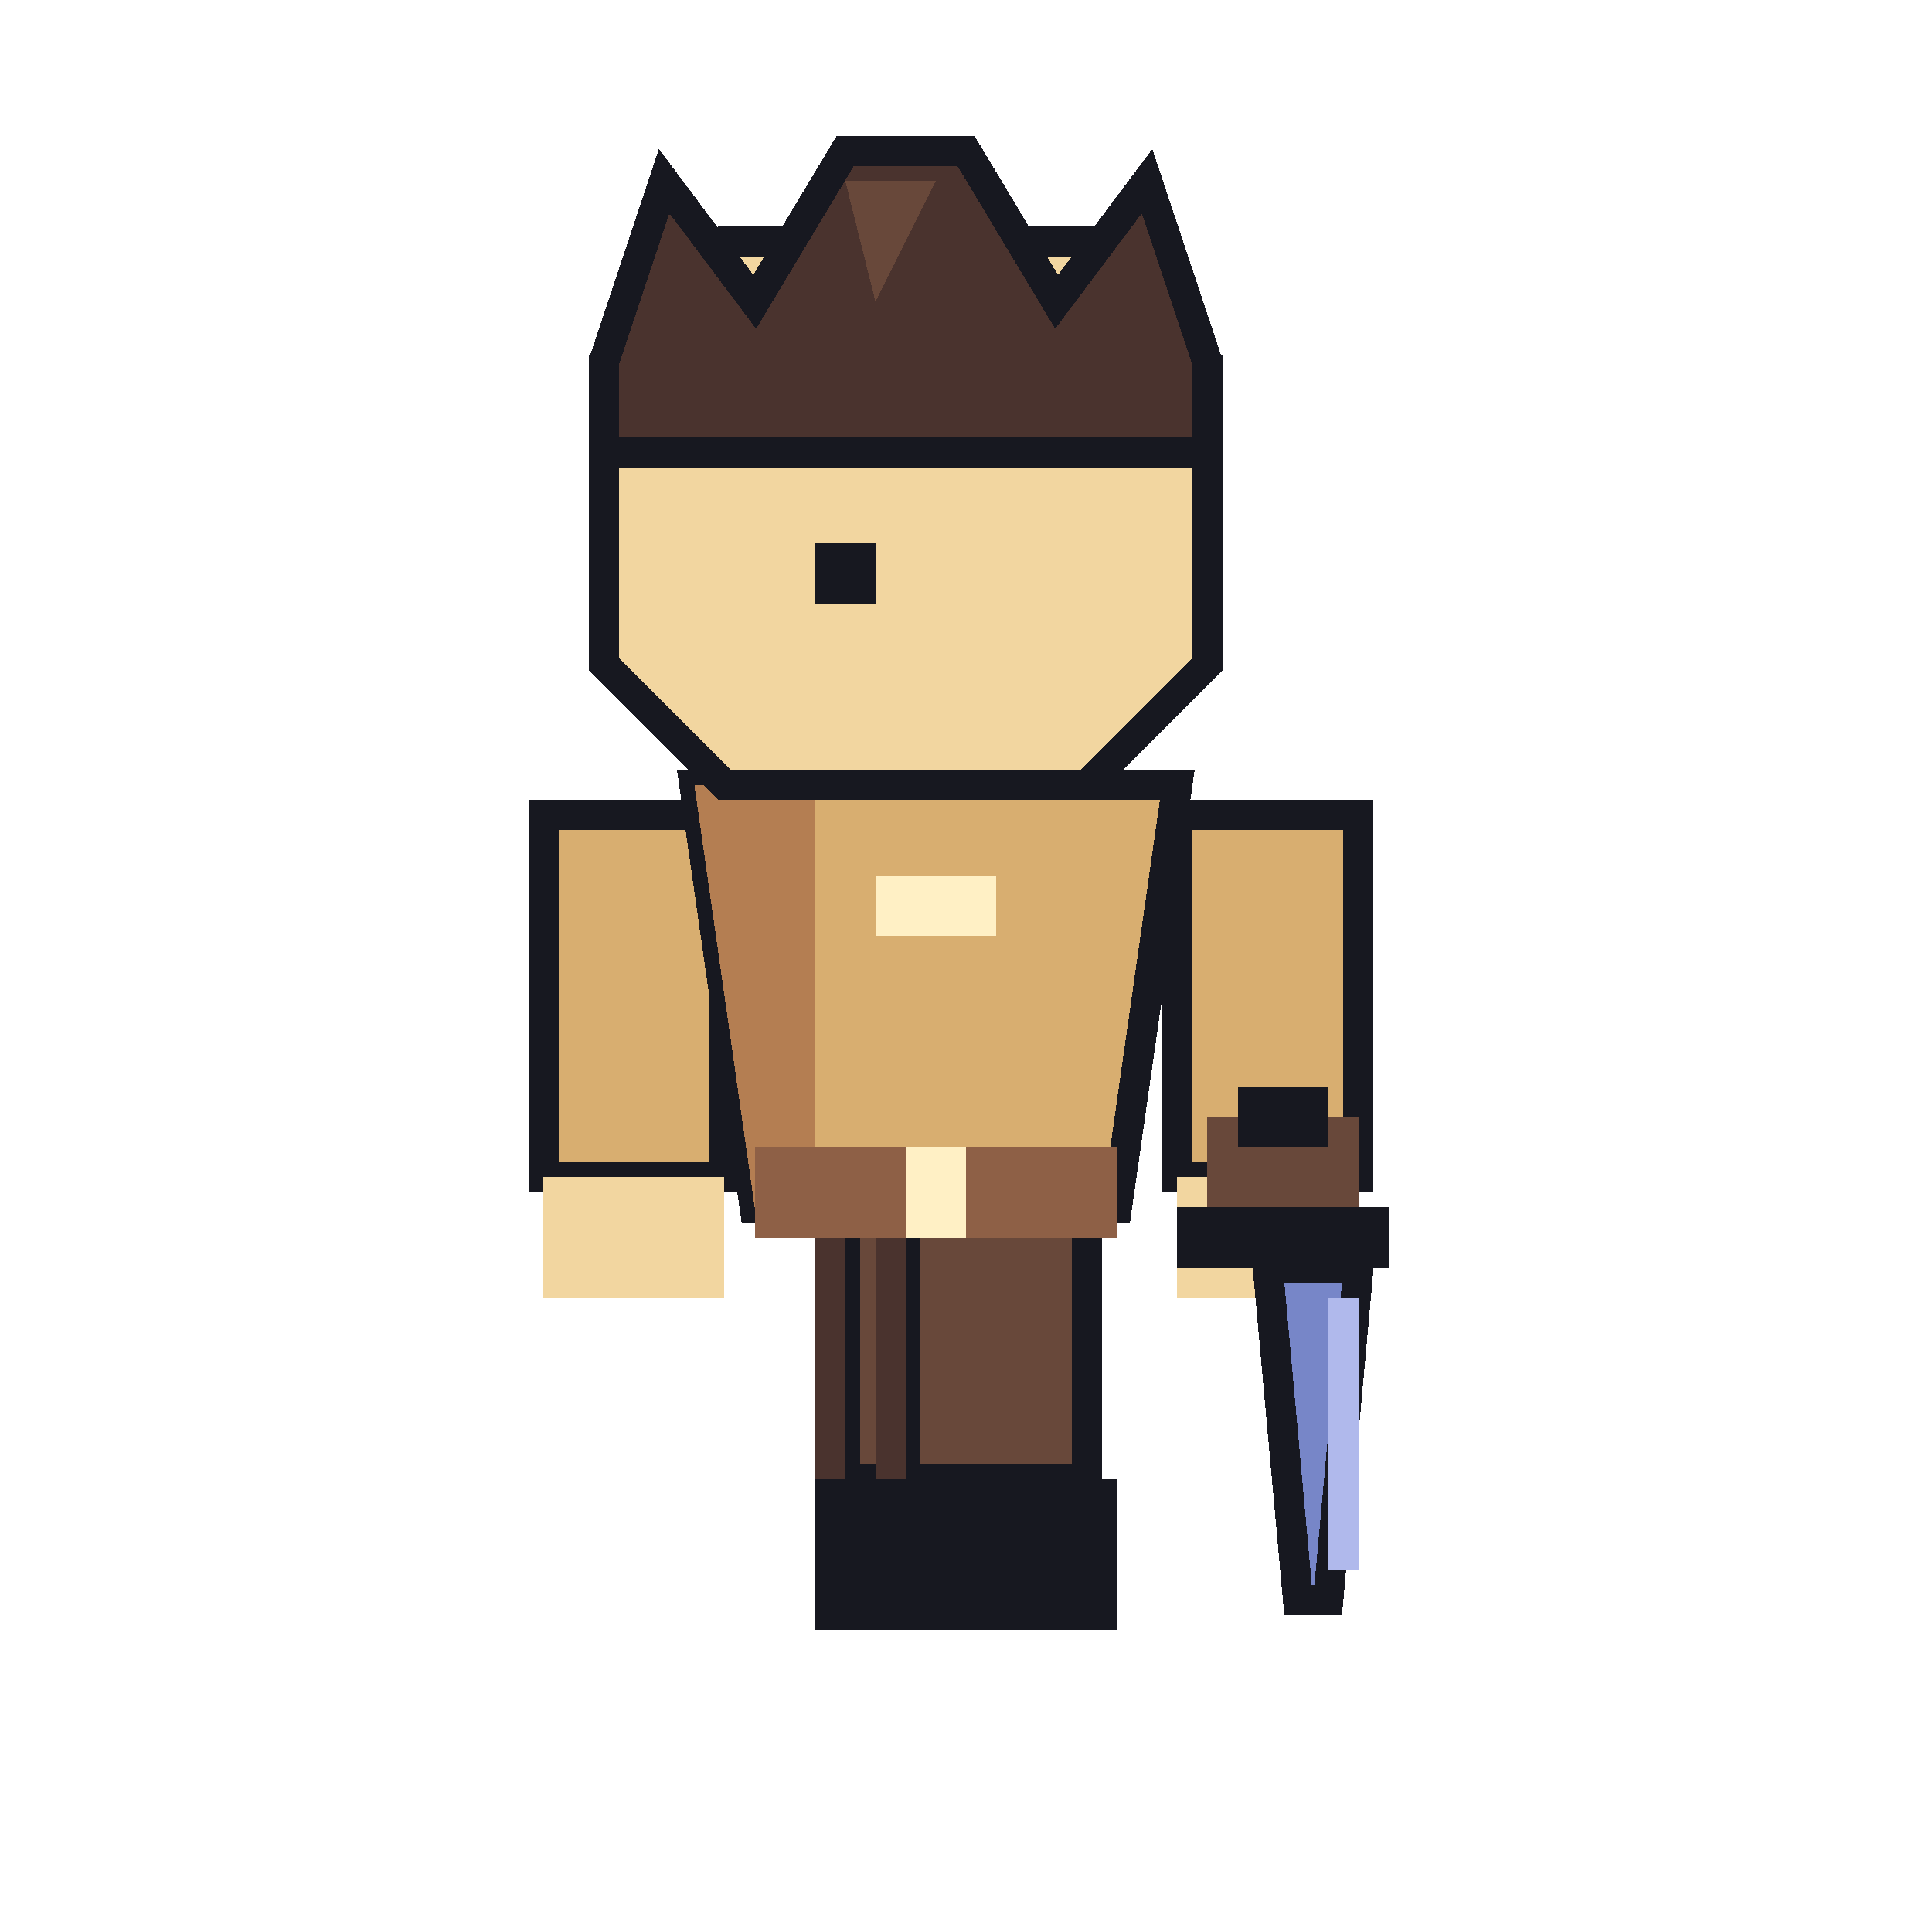
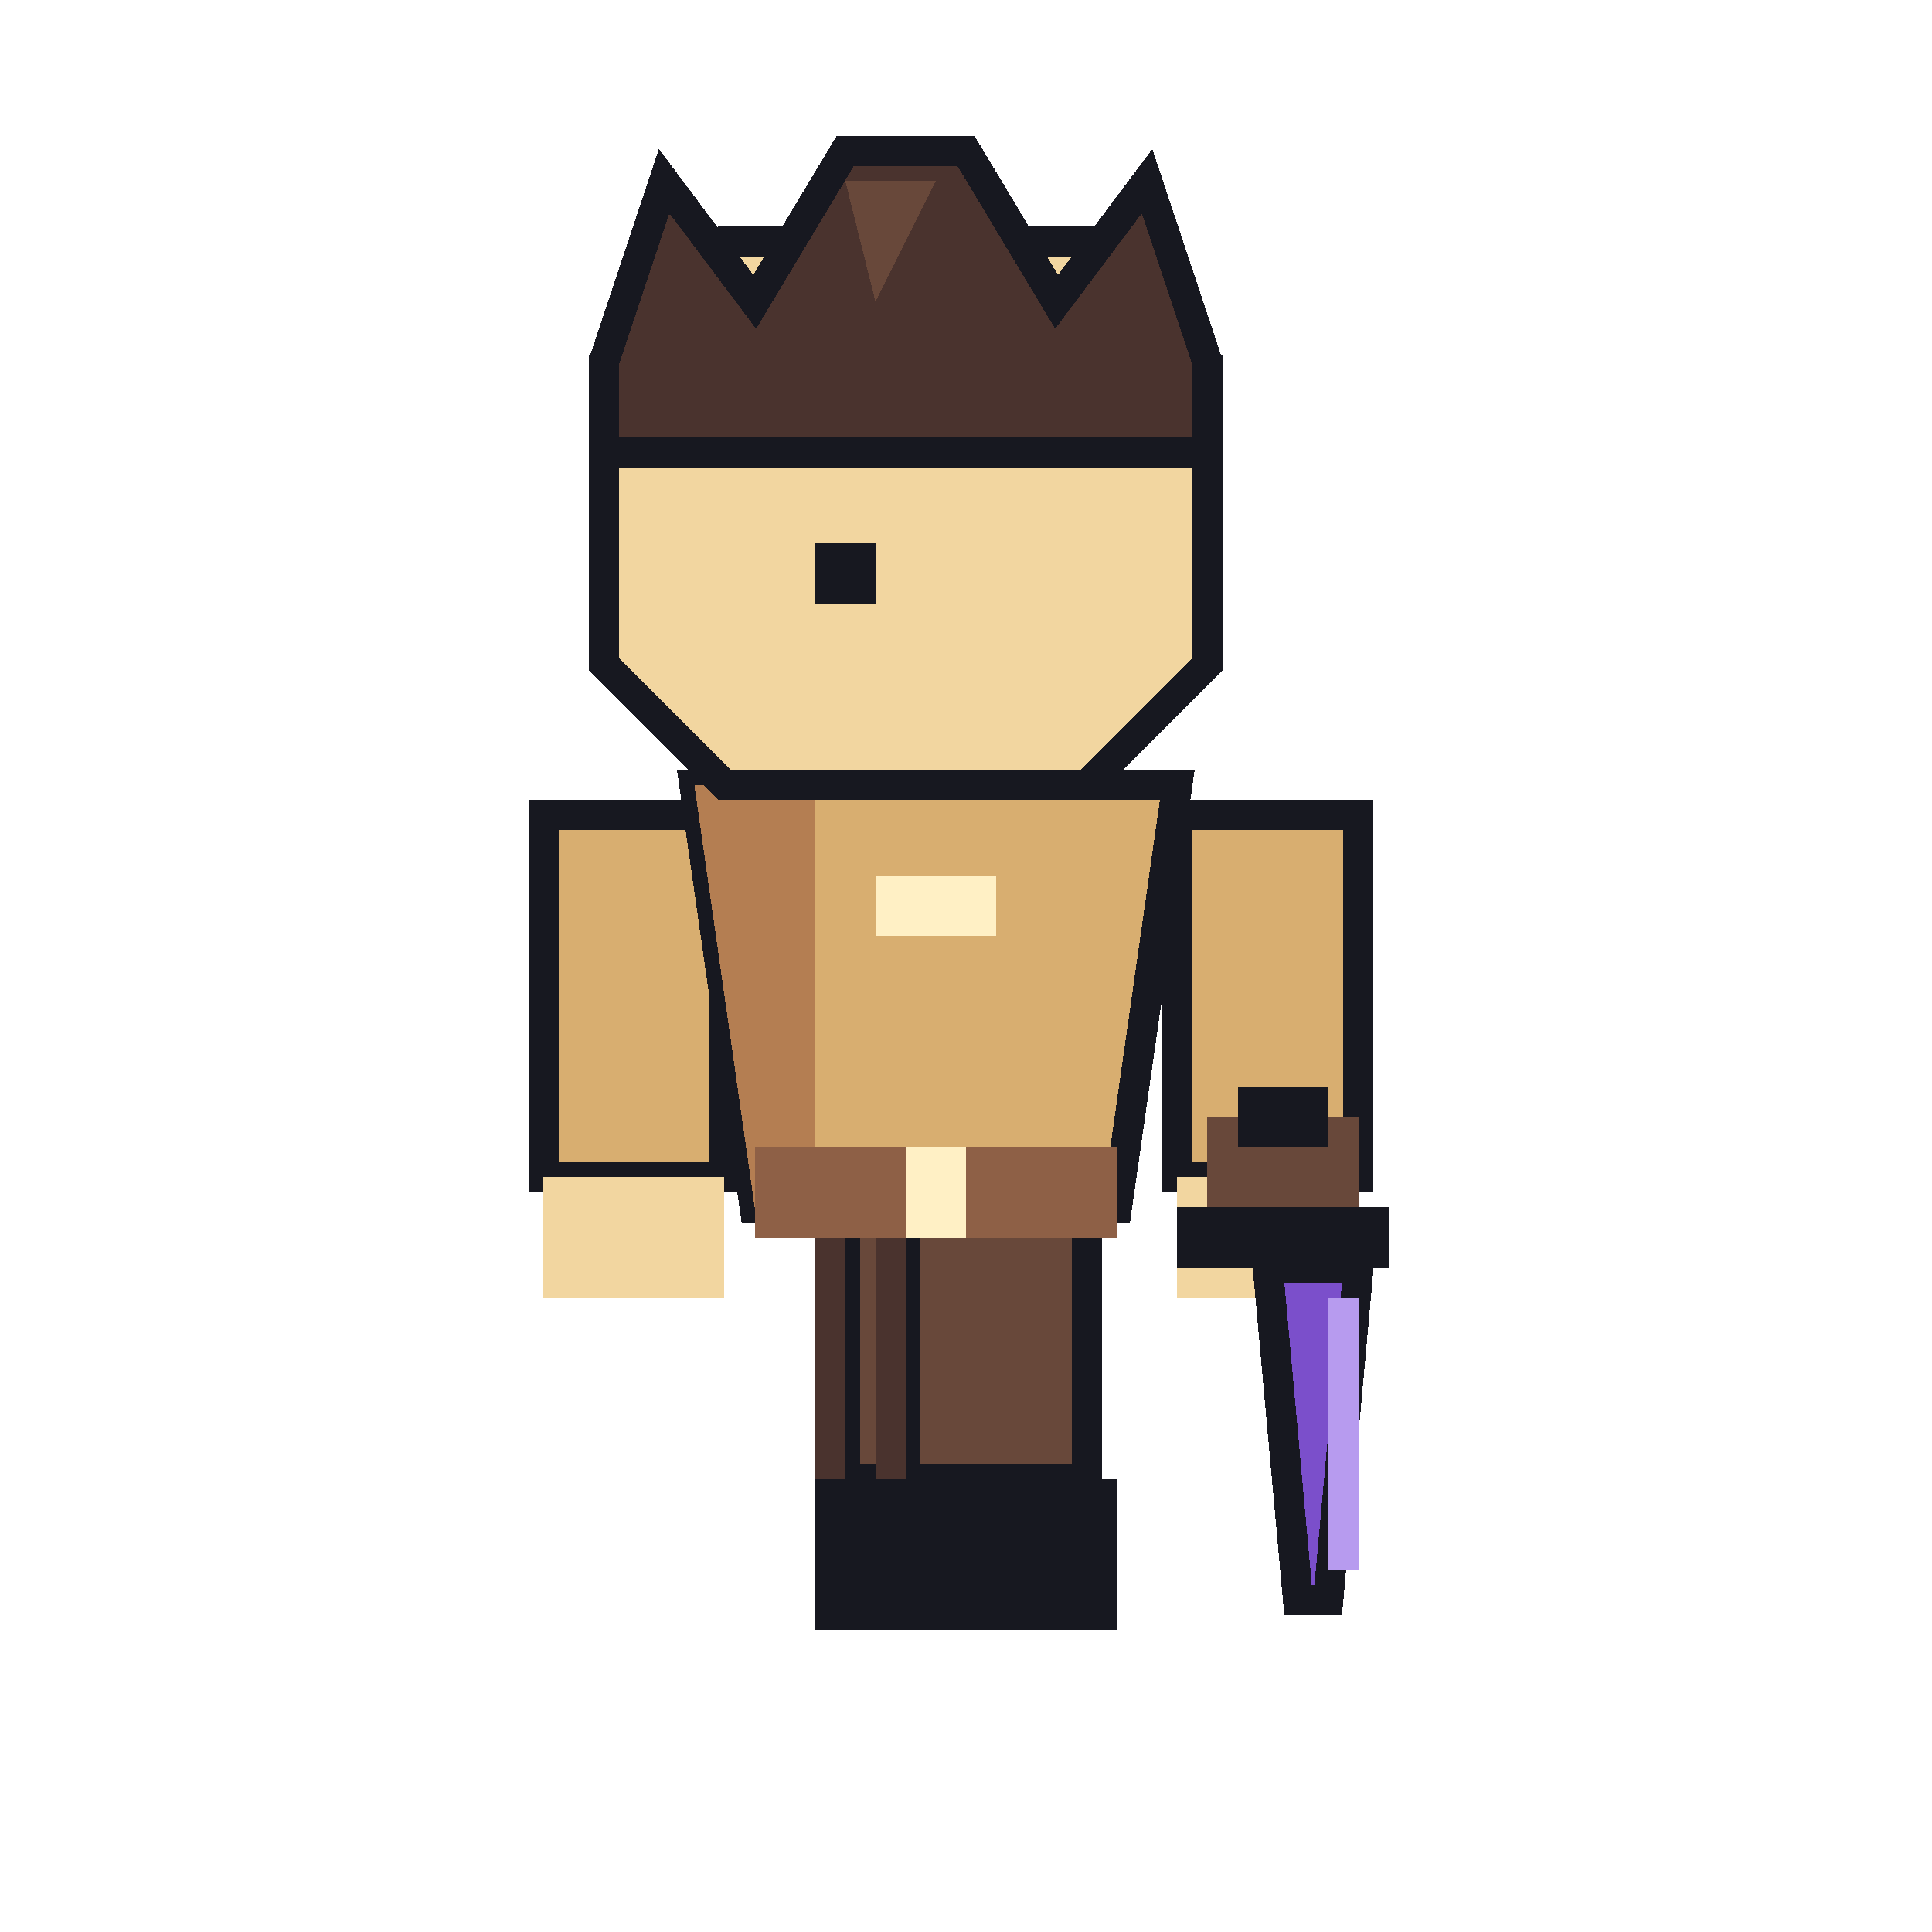
<svg xmlns="http://www.w3.org/2000/svg" viewBox="0 0 64 64" width="64" height="64" shape-rendering="crispEdges">
  <rect x="28" y="40" width="6" height="9" fill="#68483A" stroke="#171820" stroke-width="1" />
  <rect x="27" y="40" width="1" height="9" fill="#4A332E" />
  <rect x="27" y="49" width="7" height="5" fill="#171820" />
  <rect x="30" y="40" width="6" height="9" fill="#68483A" stroke="#171820" stroke-width="1" />
  <rect x="29" y="40" width="1" height="9" fill="#4A332E" />
  <rect x="30" y="49" width="7" height="5" fill="#171820" />
  <rect x="18" y="27" width="6" height="12" fill="#D8AE70" stroke="#171820" stroke-width="1" />
  <rect x="18" y="39" width="6" height="4" fill="#F2D6A0" />
  <polygon points="23,26 39,26 37,40 25,40" fill="#D8AE70" stroke="#171820" stroke-width="1" />
  <polygon points="23,26 27,26 27,40 25,40" fill="#B47E52" />
  <rect x="29" y="29" width="4" height="2" fill="#FFF0C5" />
  <rect x="25" y="38" width="12" height="3" fill="#8E6046" />
  <rect x="30" y="38" width="2" height="3" fill="#FFF0C5" />
  <rect x="39" y="27" width="6" height="12" fill="#D8AE70" stroke="#171820" stroke-width="1" />
  <rect x="39" y="39" width="6" height="4" fill="#F2D6A0" />
  <rect x="40" y="37" width="5" height="3" fill="#68483A" />
  <rect x="39" y="40" width="7" height="2" fill="#171820" />
-   <polygon points="42,42 45,42 44,53 43,53" fill="#7786C8" stroke="#171820" stroke-width="1" />
-   <rect x="44" y="43" width="1" height="9" fill="#B0B9EC" />
+   <polygon points="42,42 45,42 44,53 43,53" fill="#7B4FCB" stroke="#171820" stroke-width="1" />
+   <rect x="44" y="43" width="1" height="9" fill="#B79BEF" />
  <rect x="41" y="36" width="3" height="2" fill="#171820" />
  <polygon points="24,8 36,8 40,12 40,22 36,26 24,26 20,22 20,12" fill="#F2D6A0" stroke="#171820" stroke-width="1" />
  <polygon points="20,12 22,6 25,10 28,5 32,5 35,10 38,6 40,12 40,15 20,15" fill="#4A332E" stroke="#171820" stroke-width="1" />
  <polygon points="28,6 31,6 29,10" fill="#68483A" />
  <rect x="27" y="18" width="2" height="2" fill="#171820" />
</svg>
